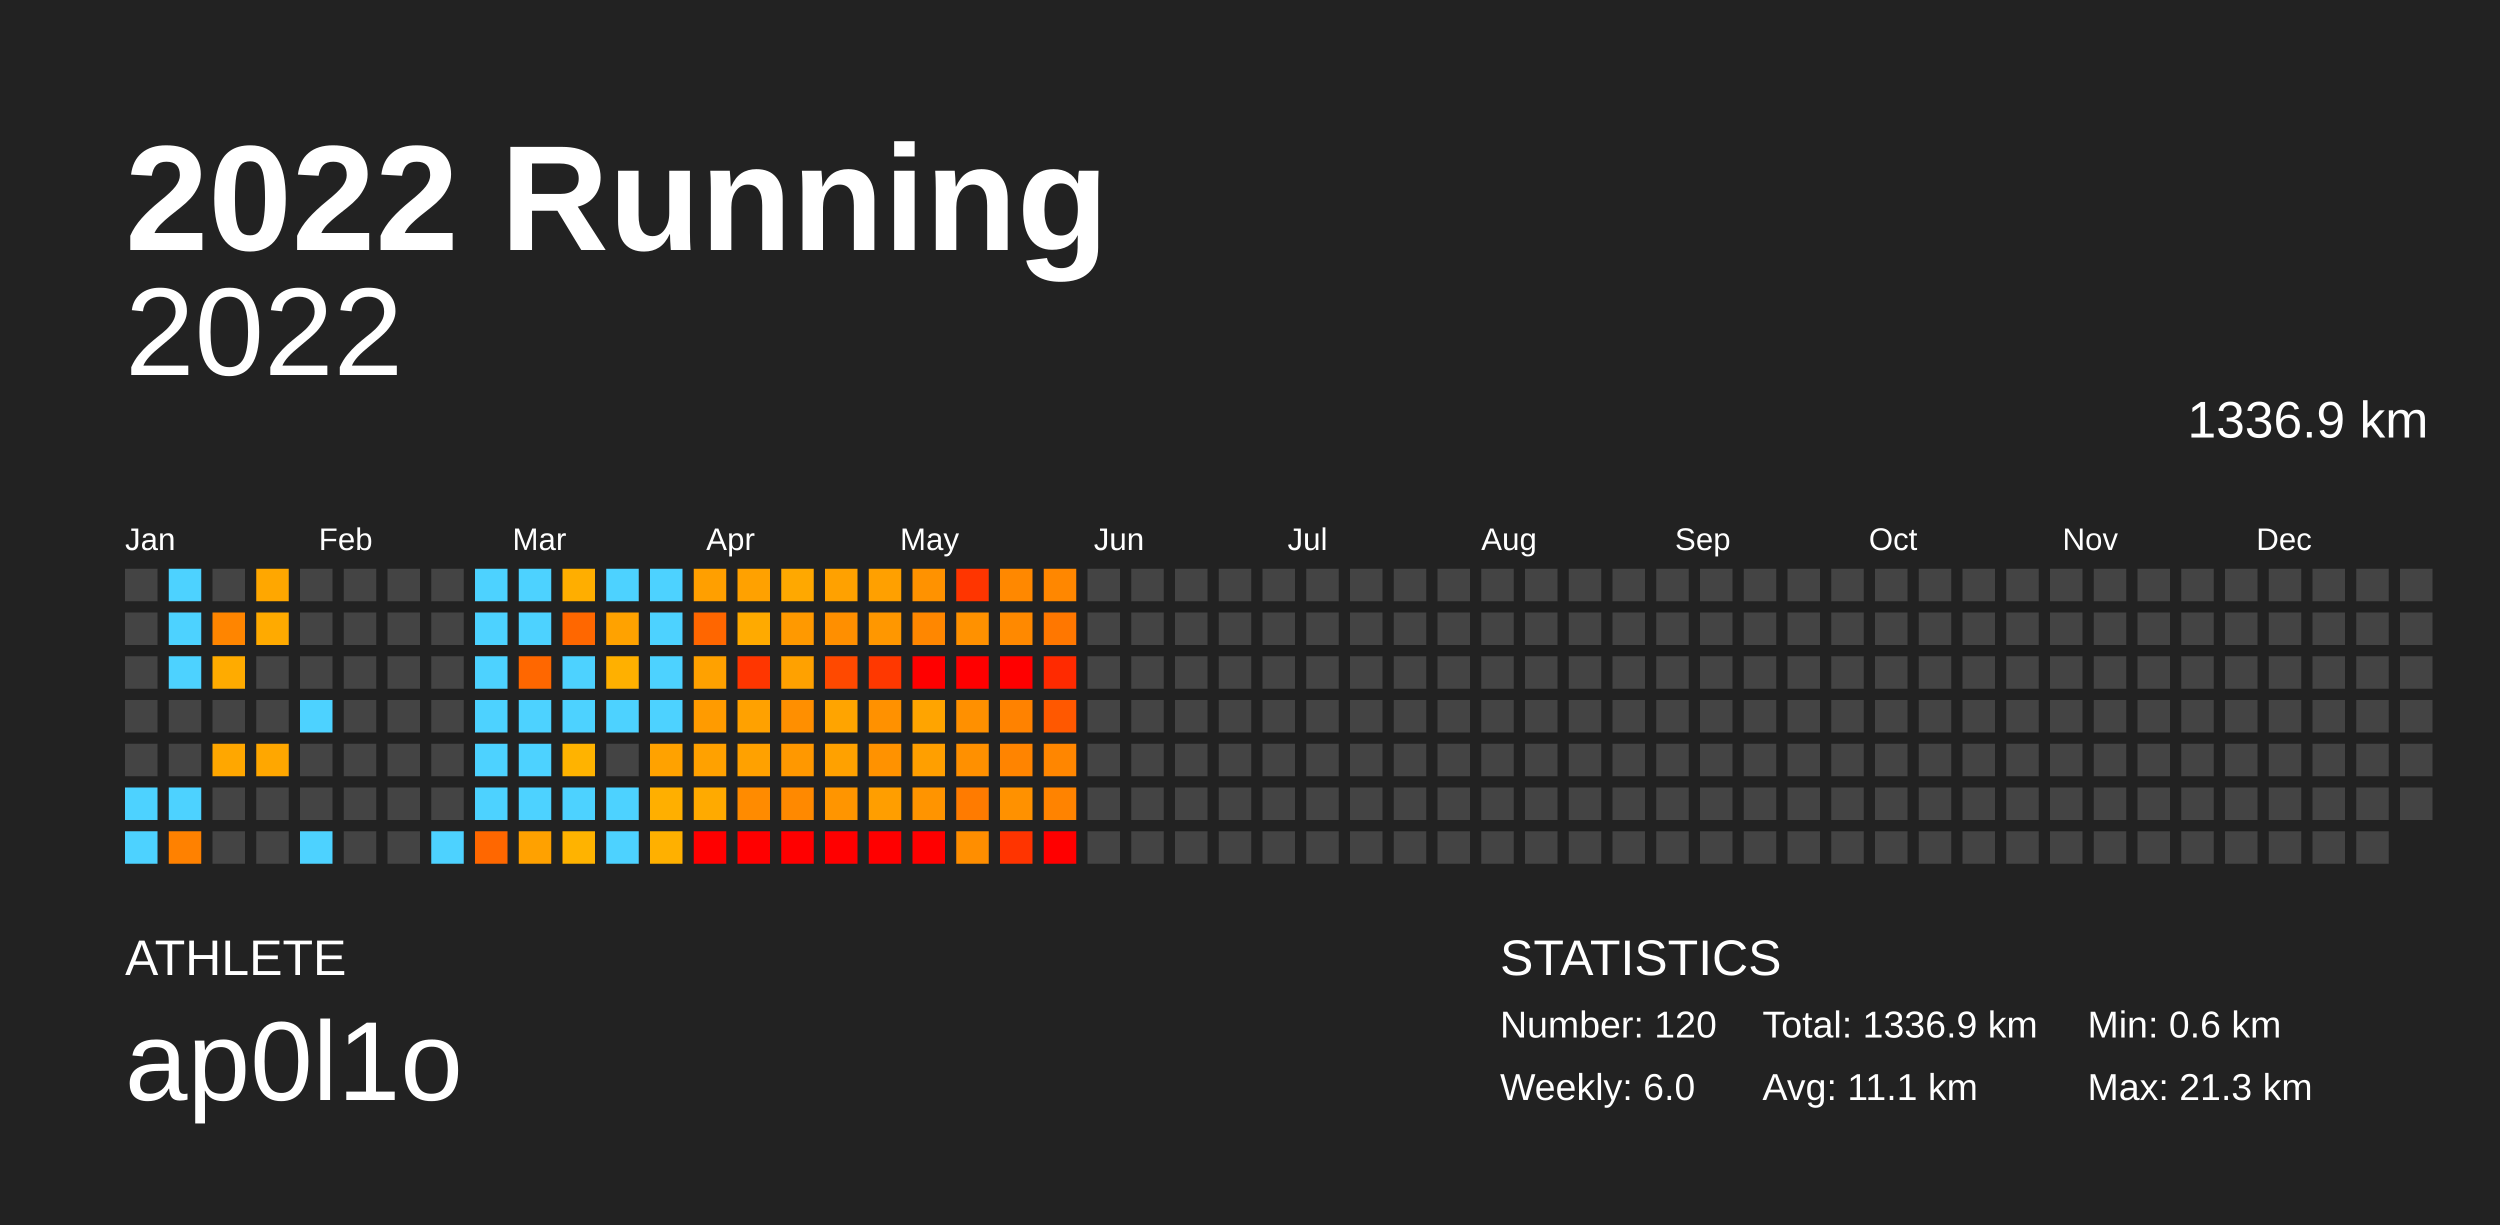
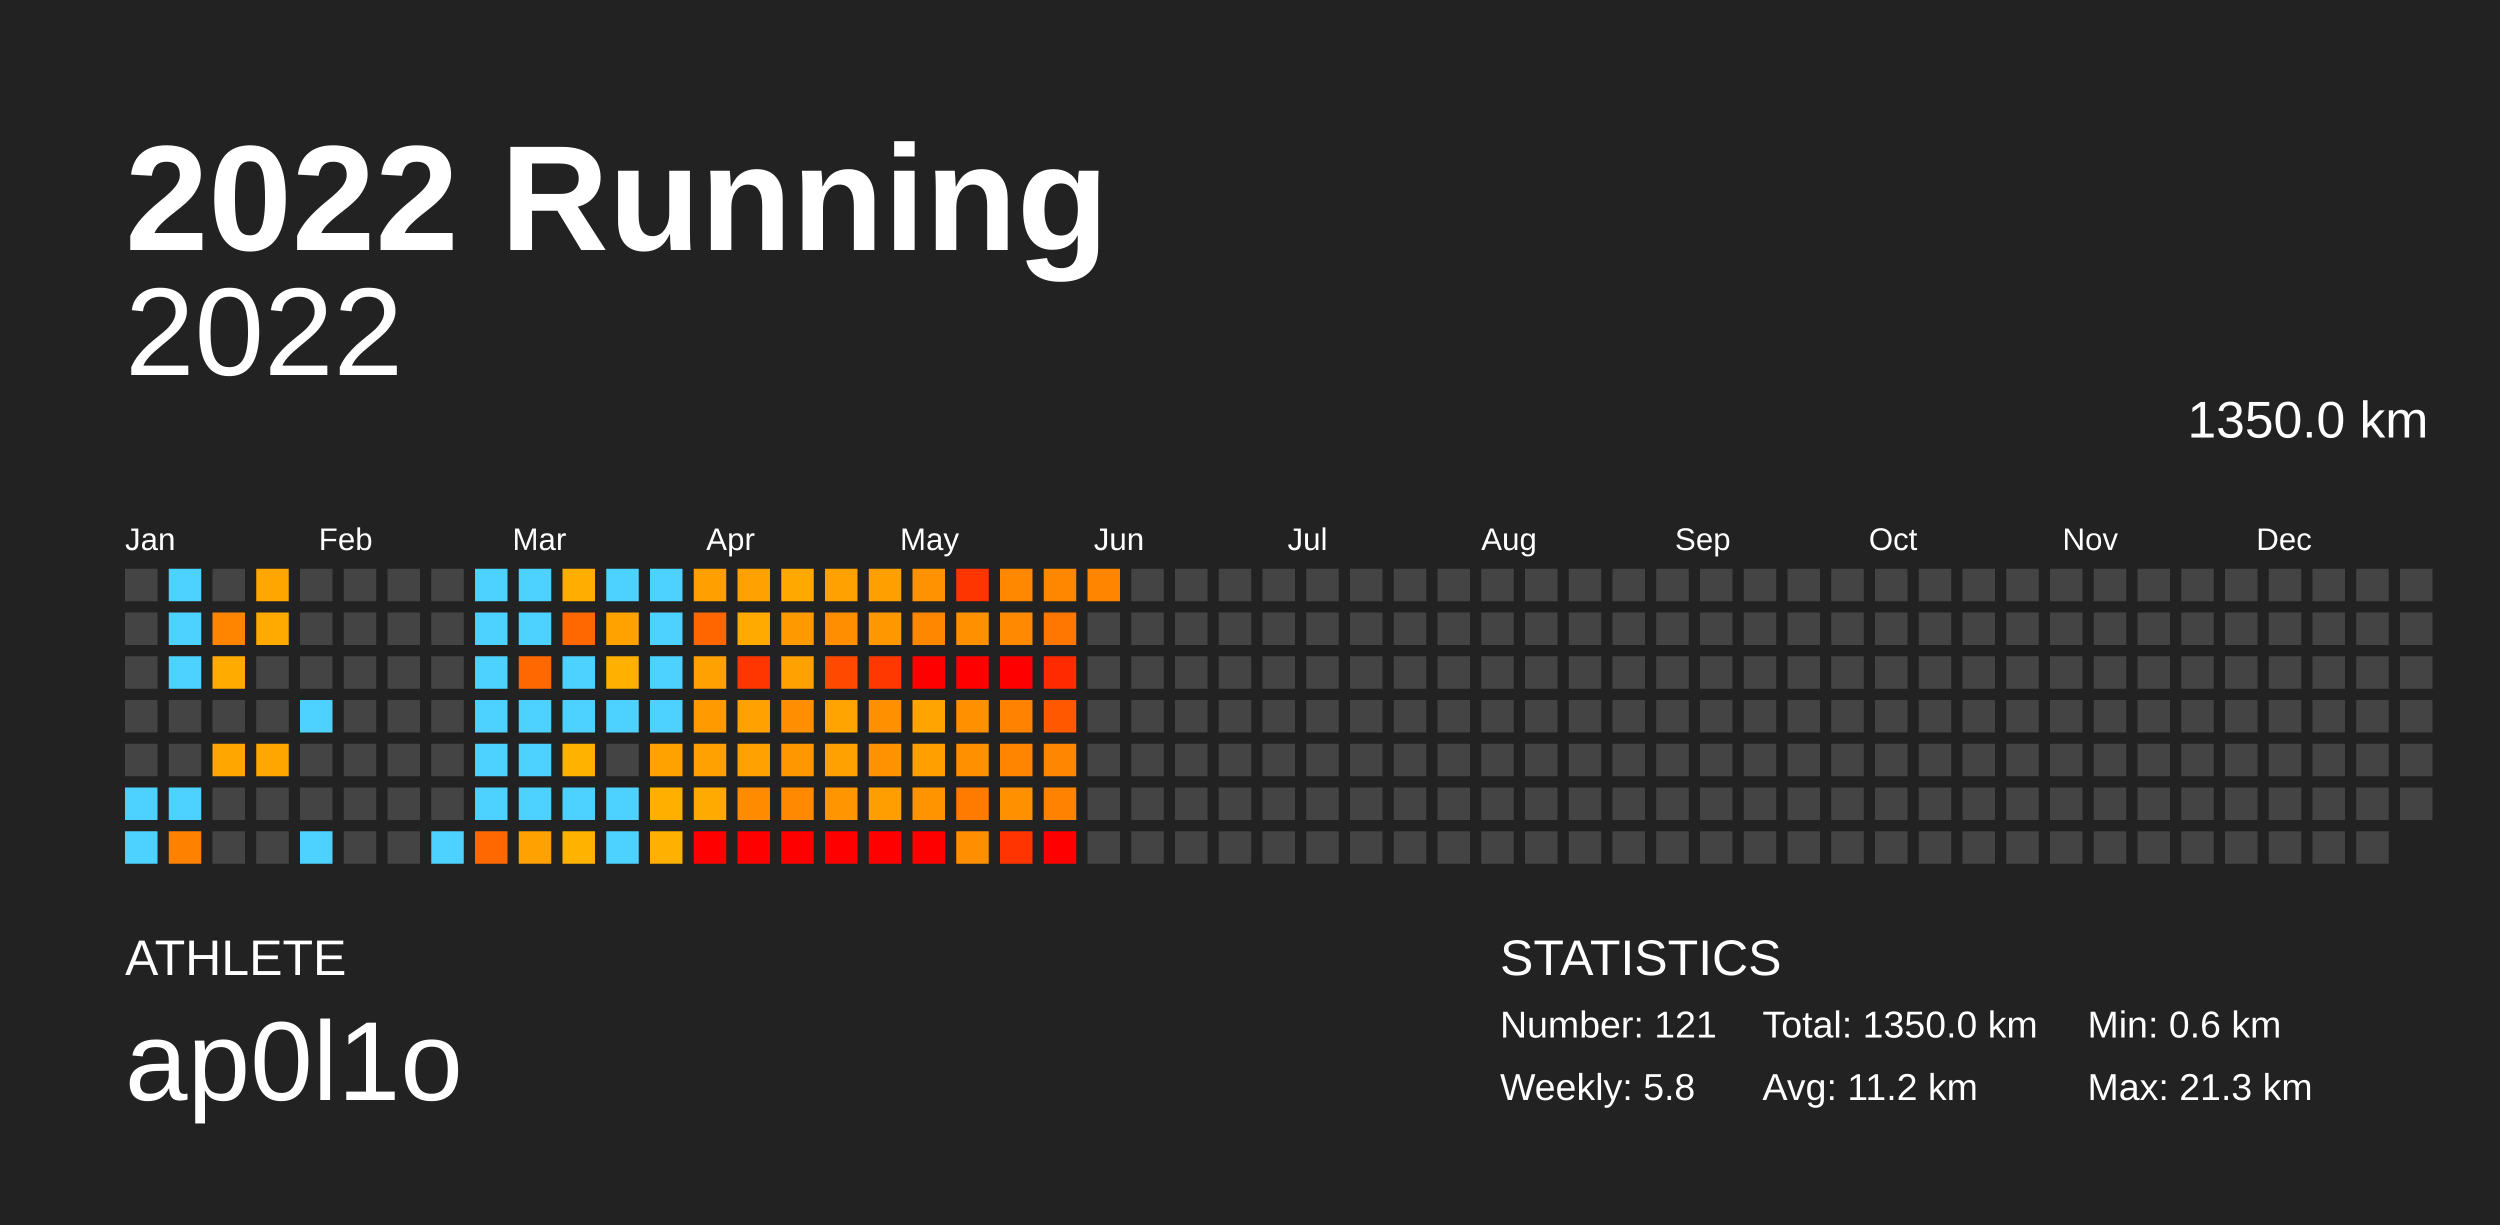
<svg xmlns="http://www.w3.org/2000/svg" baseProfile="full" height="98mm" version="1.1" viewBox="0,0,200,98" width="200mm">
  <defs />
  <rect fill="#222222" height="98" width="200" x="0" y="0" />
  <text fill="#FFFFFF" style="font-size:12px; font-family:Arial; font-weight:bold;" x="10" y="20">2022 Running</text>
  <text fill="#FFFFFF" style="font-size:4px; font-family:Arial" x="10" y="78">ATHLETE</text>
  <text fill="#FFFFFF" style="font-size:9px; font-family:Arial" x="10" y="88">ap0l1o</text>
  <text fill="#FFFFFF" style="font-size:4px; font-family:Arial" x="120" y="78">STATISTICS</text>
-   <text fill="#FFFFFF" style="font-size:3px; font-family:Arial" x="120" y="83">Number: 120</text>
-   <text fill="#FFFFFF" style="font-size:3px; font-family:Arial" x="120" y="88">Weekly: 6.0</text>
-   <text fill="#FFFFFF" style="font-size:3px; font-family:Arial" x="141" y="83">Total: 1336.9 km</text>
-   <text fill="#FFFFFF" style="font-size:3px; font-family:Arial" x="141" y="88">Avg: 11.1 km</text>
+   <text fill="#FFFFFF" style="font-size:3px; font-family:Arial" x="120" y="83">Number: 121</text>
+   <text fill="#FFFFFF" style="font-size:3px; font-family:Arial" x="120" y="88">Weekly: 5.8</text>
+   <text fill="#FFFFFF" style="font-size:3px; font-family:Arial" x="141" y="83">Total: 1350.0 km</text>
+   <text fill="#FFFFFF" style="font-size:3px; font-family:Arial" x="141" y="88">Avg: 11.2 km</text>
  <text fill="#FFFFFF" style="font-size:3px; font-family:Arial" x="167" y="83">Min: 0.6 km</text>
  <text fill="#FFFFFF" style="font-size:3px; font-family:Arial" x="167" y="88">Max: 21.3 km</text>
  <text alignment-baseline="hanging" fill="#FFFFFF" style="font-size:10.0px; font-family:Arial;" x="10" y="30">2022</text>
-   <text alignment-baseline="hanging" fill="#FFFFFF" style="font-size:4.125px; font-family:Arial;" x="175" y="35">1336.9 km</text>
+   <text alignment-baseline="hanging" fill="#FFFFFF" style="font-size:4.125px; font-family:Arial;" x="175" y="35">1350.0 km</text>
  <text fill="#FFFFFF" style="font-size:2.5px; font-family:Arial" x="10.0" y="44">Jan</text>
  <text fill="#FFFFFF" style="font-size:2.5px; font-family:Arial" x="25.5" y="44">Feb</text>
  <text fill="#FFFFFF" style="font-size:2.5px; font-family:Arial" x="41.0" y="44">Mar</text>
  <text fill="#FFFFFF" style="font-size:2.5px; font-family:Arial" x="56.5" y="44">Apr</text>
  <text fill="#FFFFFF" style="font-size:2.5px; font-family:Arial" x="72.0" y="44">May</text>
  <text fill="#FFFFFF" style="font-size:2.5px; font-family:Arial" x="87.5" y="44">Jun</text>
  <text fill="#FFFFFF" style="font-size:2.5px; font-family:Arial" x="103.0" y="44">Jul</text>
  <text fill="#FFFFFF" style="font-size:2.5px; font-family:Arial" x="118.5" y="44">Aug</text>
  <text fill="#FFFFFF" style="font-size:2.5px; font-family:Arial" x="134.0" y="44">Sep</text>
  <text fill="#FFFFFF" style="font-size:2.5px; font-family:Arial" x="149.5" y="44">Oct</text>
  <text fill="#FFFFFF" style="font-size:2.5px; font-family:Arial" x="165.0" y="44">Nov</text>
  <text fill="#FFFFFF" style="font-size:2.5px; font-family:Arial" x="180.5" y="44">Dec</text>
  <rect fill="#444444" height="2.6" width="2.6" x="10.0" y="45.5" />
  <rect fill="#444444" height="2.6" width="2.6" x="10.0" y="49.0" />
  <rect fill="#444444" height="2.6" width="2.6" x="10.0" y="52.5" />
  <rect fill="#444444" height="2.6" width="2.6" x="10.0" y="56.0" />
  <rect fill="#444444" height="2.6" width="2.6" x="10.0" y="59.5" />
  <rect fill="#4dd2ff" height="2.6" width="2.6" x="10.0" y="63.0" />
  <rect fill="#4dd2ff" height="2.6" width="2.6" x="10.0" y="66.5" />
  <rect fill="#4dd2ff" height="2.6" width="2.6" x="13.5" y="45.5" />
  <rect fill="#4dd2ff" height="2.6" width="2.6" x="13.5" y="49.0" />
  <rect fill="#4dd2ff" height="2.6" width="2.6" x="13.5" y="52.5" />
  <rect fill="#444444" height="2.6" width="2.6" x="13.5" y="56.0" />
  <rect fill="#444444" height="2.6" width="2.6" x="13.5" y="59.5" />
  <rect fill="#4dd2ff" height="2.6" width="2.6" x="13.5" y="63.0" />
  <rect fill="#ff8100" height="2.6" width="2.6" x="13.5" y="66.5" />
  <rect fill="#444444" height="2.6" width="2.6" x="17.0" y="45.5" />
  <rect fill="#ff8500" height="2.6" width="2.6" x="17.0" y="49.0" />
  <rect fill="#ffab00" height="2.6" width="2.6" x="17.0" y="52.5" />
  <rect fill="#444444" height="2.6" width="2.6" x="17.0" y="56.0" />
  <rect fill="#ffa700" height="2.6" width="2.6" x="17.0" y="59.5" />
  <rect fill="#444444" height="2.6" width="2.6" x="17.0" y="63.0" />
  <rect fill="#444444" height="2.6" width="2.6" x="17.0" y="66.5" />
  <rect fill="#ffa700" height="2.6" width="2.6" x="20.5" y="45.5" />
  <rect fill="#ffaa00" height="2.6" width="2.6" x="20.5" y="49.0" />
  <rect fill="#444444" height="2.6" width="2.6" x="20.5" y="52.5" />
  <rect fill="#444444" height="2.6" width="2.6" x="20.5" y="56.0" />
  <rect fill="#ffa700" height="2.6" width="2.6" x="20.5" y="59.5" />
  <rect fill="#444444" height="2.6" width="2.6" x="20.5" y="63.0" />
  <rect fill="#444444" height="2.6" width="2.6" x="20.5" y="66.5" />
  <rect fill="#444444" height="2.6" width="2.6" x="24.0" y="45.5" />
  <rect fill="#444444" height="2.6" width="2.6" x="24.0" y="49.0" />
  <rect fill="#444444" height="2.6" width="2.6" x="24.0" y="52.5" />
  <rect fill="#4dd2ff" height="2.6" width="2.6" x="24.0" y="56.0" />
  <rect fill="#444444" height="2.6" width="2.6" x="24.0" y="59.5" />
  <rect fill="#444444" height="2.6" width="2.6" x="24.0" y="63.0" />
  <rect fill="#4dd2ff" height="2.6" width="2.6" x="24.0" y="66.5" />
  <rect fill="#444444" height="2.6" width="2.6" x="27.5" y="45.5" />
  <rect fill="#444444" height="2.6" width="2.6" x="27.5" y="49.0" />
  <rect fill="#444444" height="2.6" width="2.6" x="27.5" y="52.5" />
  <rect fill="#444444" height="2.6" width="2.6" x="27.5" y="56.0" />
  <rect fill="#444444" height="2.6" width="2.6" x="27.5" y="59.5" />
  <rect fill="#444444" height="2.6" width="2.6" x="27.5" y="63.0" />
  <rect fill="#444444" height="2.6" width="2.6" x="27.5" y="66.5" />
  <rect fill="#444444" height="2.6" width="2.6" x="31.0" y="45.5" />
  <rect fill="#444444" height="2.6" width="2.6" x="31.0" y="49.0" />
  <rect fill="#444444" height="2.6" width="2.6" x="31.0" y="52.5" />
  <rect fill="#444444" height="2.6" width="2.6" x="31.0" y="56.0" />
  <rect fill="#444444" height="2.6" width="2.6" x="31.0" y="59.5" />
  <rect fill="#444444" height="2.6" width="2.6" x="31.0" y="63.0" />
  <rect fill="#444444" height="2.6" width="2.6" x="31.0" y="66.5" />
  <rect fill="#444444" height="2.6" width="2.6" x="34.5" y="45.5" />
  <rect fill="#444444" height="2.6" width="2.6" x="34.5" y="49.0" />
  <rect fill="#444444" height="2.6" width="2.6" x="34.5" y="52.5" />
  <rect fill="#444444" height="2.6" width="2.6" x="34.5" y="56.0" />
  <rect fill="#444444" height="2.6" width="2.6" x="34.5" y="59.5" />
  <rect fill="#444444" height="2.6" width="2.6" x="34.5" y="63.0" />
  <rect fill="#4dd2ff" height="2.6" width="2.6" x="34.5" y="66.5" />
  <rect fill="#4dd2ff" height="2.6" width="2.6" x="38.0" y="45.5" />
  <rect fill="#4dd2ff" height="2.6" width="2.6" x="38.0" y="49.0" />
  <rect fill="#4dd2ff" height="2.6" width="2.6" x="38.0" y="52.5" />
  <rect fill="#4dd2ff" height="2.6" width="2.6" x="38.0" y="56.0" />
  <rect fill="#4dd2ff" height="2.6" width="2.6" x="38.0" y="59.5" />
  <rect fill="#4dd2ff" height="2.6" width="2.6" x="38.0" y="63.0" />
  <rect fill="#ff6700" height="2.6" width="2.6" x="38.0" y="66.5" />
  <rect fill="#4dd2ff" height="2.6" width="2.6" x="41.5" y="45.5" />
  <rect fill="#4dd2ff" height="2.6" width="2.6" x="41.5" y="49.0" />
  <rect fill="#ff6700" height="2.6" width="2.6" x="41.5" y="52.5" />
  <rect fill="#4dd2ff" height="2.6" width="2.6" x="41.5" y="56.0" />
  <rect fill="#4dd2ff" height="2.6" width="2.6" x="41.5" y="59.5" />
  <rect fill="#4dd2ff" height="2.6" width="2.6" x="41.5" y="63.0" />
  <rect fill="#ffa100" height="2.6" width="2.6" x="41.5" y="66.5" />
  <rect fill="#ffae00" height="2.6" width="2.6" x="45.0" y="45.5" />
  <rect fill="#ff6700" height="2.6" width="2.6" x="45.0" y="49.0" />
  <rect fill="#4dd2ff" height="2.6" width="2.6" x="45.0" y="52.5" />
  <rect fill="#4dd2ff" height="2.6" width="2.6" x="45.0" y="56.0" />
  <rect fill="#ffb300" height="2.6" width="2.6" x="45.0" y="59.5" />
  <rect fill="#4dd2ff" height="2.6" width="2.6" x="45.0" y="63.0" />
  <rect fill="#ffb300" height="2.6" width="2.6" x="45.0" y="66.5" />
  <rect fill="#4dd2ff" height="2.6" width="2.6" x="48.5" y="45.5" />
  <rect fill="#ffa200" height="2.6" width="2.6" x="48.5" y="49.0" />
  <rect fill="#ffb000" height="2.6" width="2.6" x="48.5" y="52.5" />
  <rect fill="#4dd2ff" height="2.6" width="2.6" x="48.5" y="56.0" />
  <rect fill="#444444" height="2.6" width="2.6" x="48.5" y="59.5" />
  <rect fill="#4dd2ff" height="2.6" width="2.6" x="48.5" y="63.0" />
  <rect fill="#4dd2ff" height="2.6" width="2.6" x="48.5" y="66.5" />
  <rect fill="#4dd2ff" height="2.6" width="2.6" x="52.0" y="45.5" />
  <rect fill="#4dd2ff" height="2.6" width="2.6" x="52.0" y="49.0" />
  <rect fill="#4dd2ff" height="2.6" width="2.6" x="52.0" y="52.5" />
  <rect fill="#4dd2ff" height="2.6" width="2.6" x="52.0" y="56.0" />
  <rect fill="#ffa200" height="2.6" width="2.6" x="52.0" y="59.5" />
  <rect fill="#ffaf00" height="2.6" width="2.6" x="52.0" y="63.0" />
  <rect fill="#ffb000" height="2.6" width="2.6" x="52.0" y="66.5" />
  <rect fill="#ff9f00" height="2.6" width="2.6" x="55.5" y="45.5" />
  <rect fill="#ff6600" height="2.6" width="2.6" x="55.5" y="49.0" />
  <rect fill="#ffa100" height="2.6" width="2.6" x="55.5" y="52.5" />
  <rect fill="#ff9b00" height="2.6" width="2.6" x="55.5" y="56.0" />
  <rect fill="#ffa100" height="2.6" width="2.6" x="55.5" y="59.5" />
  <rect fill="#ffaa00" height="2.6" width="2.6" x="55.5" y="63.0" />
  <rect fill="red" height="2.6" width="2.6" x="55.5" y="66.5" />
  <rect fill="#ffa100" height="2.6" width="2.6" x="59.0" y="45.5" />
  <rect fill="#ffaa00" height="2.6" width="2.6" x="59.0" y="49.0" />
  <rect fill="#ff3600" height="2.6" width="2.6" x="59.0" y="52.5" />
  <rect fill="#ffa100" height="2.6" width="2.6" x="59.0" y="56.0" />
  <rect fill="#ffa100" height="2.6" width="2.6" x="59.0" y="59.5" />
  <rect fill="#ff8b00" height="2.6" width="2.6" x="59.0" y="63.0" />
  <rect fill="red" height="2.6" width="2.6" x="59.0" y="66.5" />
  <rect fill="#ffa800" height="2.6" width="2.6" x="62.5" y="45.5" />
  <rect fill="#ff9900" height="2.6" width="2.6" x="62.5" y="49.0" />
  <rect fill="#ffa100" height="2.6" width="2.6" x="62.5" y="52.5" />
  <rect fill="#ff8f00" height="2.6" width="2.6" x="62.5" y="56.0" />
  <rect fill="#ff9800" height="2.6" width="2.6" x="62.5" y="59.5" />
  <rect fill="#ff8900" height="2.6" width="2.6" x="62.5" y="63.0" />
  <rect fill="red" height="2.6" width="2.6" x="62.5" y="66.5" />
  <rect fill="#ffa100" height="2.6" width="2.6" x="66.0" y="45.5" />
  <rect fill="#ff8f00" height="2.6" width="2.6" x="66.0" y="49.0" />
  <rect fill="#ff4900" height="2.6" width="2.6" x="66.0" y="52.5" />
  <rect fill="#ffa400" height="2.6" width="2.6" x="66.0" y="56.0" />
  <rect fill="#ffa100" height="2.6" width="2.6" x="66.0" y="59.5" />
  <rect fill="#ff9500" height="2.6" width="2.6" x="66.0" y="63.0" />
  <rect fill="red" height="2.6" width="2.6" x="66.0" y="66.5" />
  <rect fill="#ffa000" height="2.6" width="2.6" x="69.5" y="45.5" />
  <rect fill="#ff9700" height="2.6" width="2.6" x="69.5" y="49.0" />
  <rect fill="#ff3800" height="2.6" width="2.6" x="69.5" y="52.5" />
  <rect fill="#ff9100" height="2.6" width="2.6" x="69.5" y="56.0" />
  <rect fill="#ff9200" height="2.6" width="2.6" x="69.5" y="59.5" />
  <rect fill="#ff9e00" height="2.6" width="2.6" x="69.5" y="63.0" />
  <rect fill="red" height="2.6" width="2.6" x="69.5" y="66.5" />
  <rect fill="#ff9200" height="2.6" width="2.6" x="73.0" y="45.5" />
  <rect fill="#ff8700" height="2.6" width="2.6" x="73.0" y="49.0" />
  <rect fill="red" height="2.6" width="2.6" x="73.0" y="52.5" />
  <rect fill="#ffa400" height="2.6" width="2.6" x="73.0" y="56.0" />
  <rect fill="#ff9f00" height="2.6" width="2.6" x="73.0" y="59.5" />
  <rect fill="#ff9400" height="2.6" width="2.6" x="73.0" y="63.0" />
  <rect fill="red" height="2.6" width="2.6" x="73.0" y="66.5" />
  <rect fill="#ff3500" height="2.6" width="2.6" x="76.5" y="45.5" />
  <rect fill="#ff9100" height="2.6" width="2.6" x="76.5" y="49.0" />
  <rect fill="red" height="2.6" width="2.6" x="76.5" y="52.5" />
  <rect fill="#ff9000" height="2.6" width="2.6" x="76.5" y="56.0" />
  <rect fill="#ff9000" height="2.6" width="2.6" x="76.5" y="59.5" />
  <rect fill="#ff7b00" height="2.6" width="2.6" x="76.5" y="63.0" />
  <rect fill="#ff8e00" height="2.6" width="2.6" x="76.5" y="66.5" />
  <rect fill="#ff8800" height="2.6" width="2.6" x="80.0" y="45.5" />
  <rect fill="#ff8900" height="2.6" width="2.6" x="80.0" y="49.0" />
  <rect fill="red" height="2.6" width="2.6" x="80.0" y="52.5" />
  <rect fill="#ff8200" height="2.6" width="2.6" x="80.0" y="56.0" />
  <rect fill="#ff8400" height="2.6" width="2.6" x="80.0" y="59.5" />
  <rect fill="#ff9100" height="2.6" width="2.6" x="80.0" y="63.0" />
  <rect fill="#ff3400" height="2.6" width="2.6" x="80.0" y="66.5" />
  <rect fill="#ff8700" height="2.6" width="2.6" x="83.5" y="45.5" />
  <rect fill="#ff7700" height="2.6" width="2.6" x="83.5" y="49.0" />
  <rect fill="#ff2a00" height="2.6" width="2.6" x="83.5" y="52.5" />
  <rect fill="#ff5800" height="2.6" width="2.6" x="83.5" y="56.0" />
  <rect fill="#ff8600" height="2.6" width="2.6" x="83.5" y="59.5" />
  <rect fill="#ff8300" height="2.6" width="2.6" x="83.5" y="63.0" />
  <rect fill="red" height="2.6" width="2.6" x="83.5" y="66.5" />
-   <rect fill="#444444" height="2.6" width="2.6" x="87.0" y="45.5" />
+   <rect fill="#ff8400" height="2.6" width="2.6" x="87.0" y="45.5" />
  <rect fill="#444444" height="2.6" width="2.6" x="87.0" y="49.0" />
  <rect fill="#444444" height="2.6" width="2.6" x="87.0" y="52.5" />
  <rect fill="#444444" height="2.6" width="2.6" x="87.0" y="56.0" />
  <rect fill="#444444" height="2.6" width="2.6" x="87.0" y="59.5" />
  <rect fill="#444444" height="2.6" width="2.6" x="87.0" y="63.0" />
  <rect fill="#444444" height="2.6" width="2.6" x="87.0" y="66.5" />
  <rect fill="#444444" height="2.6" width="2.6" x="90.5" y="45.5" />
  <rect fill="#444444" height="2.6" width="2.6" x="90.5" y="49.0" />
  <rect fill="#444444" height="2.6" width="2.6" x="90.5" y="52.5" />
  <rect fill="#444444" height="2.6" width="2.6" x="90.5" y="56.0" />
  <rect fill="#444444" height="2.6" width="2.6" x="90.5" y="59.5" />
  <rect fill="#444444" height="2.6" width="2.6" x="90.5" y="63.0" />
  <rect fill="#444444" height="2.6" width="2.6" x="90.5" y="66.5" />
  <rect fill="#444444" height="2.6" width="2.6" x="94.0" y="45.5" />
  <rect fill="#444444" height="2.6" width="2.6" x="94.0" y="49.0" />
  <rect fill="#444444" height="2.6" width="2.6" x="94.0" y="52.5" />
  <rect fill="#444444" height="2.6" width="2.6" x="94.0" y="56.0" />
  <rect fill="#444444" height="2.6" width="2.6" x="94.0" y="59.5" />
  <rect fill="#444444" height="2.6" width="2.6" x="94.0" y="63.0" />
  <rect fill="#444444" height="2.6" width="2.6" x="94.0" y="66.5" />
  <rect fill="#444444" height="2.6" width="2.6" x="97.5" y="45.5" />
  <rect fill="#444444" height="2.6" width="2.6" x="97.5" y="49.0" />
  <rect fill="#444444" height="2.6" width="2.6" x="97.5" y="52.5" />
  <rect fill="#444444" height="2.6" width="2.6" x="97.5" y="56.0" />
  <rect fill="#444444" height="2.6" width="2.6" x="97.5" y="59.5" />
  <rect fill="#444444" height="2.6" width="2.6" x="97.5" y="63.0" />
  <rect fill="#444444" height="2.6" width="2.6" x="97.5" y="66.5" />
  <rect fill="#444444" height="2.6" width="2.6" x="101.0" y="45.5" />
  <rect fill="#444444" height="2.6" width="2.6" x="101.0" y="49.0" />
  <rect fill="#444444" height="2.6" width="2.6" x="101.0" y="52.5" />
  <rect fill="#444444" height="2.6" width="2.6" x="101.0" y="56.0" />
  <rect fill="#444444" height="2.6" width="2.6" x="101.0" y="59.5" />
  <rect fill="#444444" height="2.6" width="2.6" x="101.0" y="63.0" />
  <rect fill="#444444" height="2.6" width="2.6" x="101.0" y="66.5" />
  <rect fill="#444444" height="2.6" width="2.6" x="104.5" y="45.5" />
  <rect fill="#444444" height="2.6" width="2.6" x="104.5" y="49.0" />
  <rect fill="#444444" height="2.6" width="2.6" x="104.5" y="52.5" />
  <rect fill="#444444" height="2.6" width="2.6" x="104.5" y="56.0" />
  <rect fill="#444444" height="2.6" width="2.6" x="104.5" y="59.5" />
  <rect fill="#444444" height="2.6" width="2.6" x="104.5" y="63.0" />
  <rect fill="#444444" height="2.6" width="2.6" x="104.5" y="66.5" />
  <rect fill="#444444" height="2.6" width="2.6" x="108.0" y="45.5" />
  <rect fill="#444444" height="2.6" width="2.6" x="108.0" y="49.0" />
  <rect fill="#444444" height="2.6" width="2.6" x="108.0" y="52.5" />
  <rect fill="#444444" height="2.6" width="2.6" x="108.0" y="56.0" />
  <rect fill="#444444" height="2.6" width="2.6" x="108.0" y="59.5" />
  <rect fill="#444444" height="2.6" width="2.6" x="108.0" y="63.0" />
  <rect fill="#444444" height="2.6" width="2.6" x="108.0" y="66.5" />
  <rect fill="#444444" height="2.6" width="2.6" x="111.5" y="45.5" />
  <rect fill="#444444" height="2.6" width="2.6" x="111.5" y="49.0" />
  <rect fill="#444444" height="2.6" width="2.6" x="111.5" y="52.5" />
  <rect fill="#444444" height="2.6" width="2.6" x="111.5" y="56.0" />
  <rect fill="#444444" height="2.6" width="2.6" x="111.5" y="59.5" />
  <rect fill="#444444" height="2.6" width="2.6" x="111.5" y="63.0" />
  <rect fill="#444444" height="2.6" width="2.6" x="111.5" y="66.5" />
  <rect fill="#444444" height="2.6" width="2.6" x="115.0" y="45.5" />
  <rect fill="#444444" height="2.6" width="2.6" x="115.0" y="49.0" />
  <rect fill="#444444" height="2.6" width="2.6" x="115.0" y="52.5" />
  <rect fill="#444444" height="2.6" width="2.6" x="115.0" y="56.0" />
  <rect fill="#444444" height="2.6" width="2.6" x="115.0" y="59.5" />
  <rect fill="#444444" height="2.6" width="2.6" x="115.0" y="63.0" />
  <rect fill="#444444" height="2.6" width="2.6" x="115.0" y="66.5" />
  <rect fill="#444444" height="2.6" width="2.6" x="118.5" y="45.5" />
  <rect fill="#444444" height="2.6" width="2.6" x="118.5" y="49.0" />
  <rect fill="#444444" height="2.6" width="2.6" x="118.5" y="52.5" />
  <rect fill="#444444" height="2.6" width="2.6" x="118.5" y="56.0" />
  <rect fill="#444444" height="2.6" width="2.6" x="118.5" y="59.5" />
  <rect fill="#444444" height="2.6" width="2.6" x="118.5" y="63.0" />
  <rect fill="#444444" height="2.6" width="2.6" x="118.5" y="66.5" />
  <rect fill="#444444" height="2.6" width="2.6" x="122.0" y="45.5" />
  <rect fill="#444444" height="2.6" width="2.6" x="122.0" y="49.0" />
  <rect fill="#444444" height="2.6" width="2.6" x="122.0" y="52.5" />
  <rect fill="#444444" height="2.6" width="2.6" x="122.0" y="56.0" />
  <rect fill="#444444" height="2.6" width="2.6" x="122.0" y="59.5" />
  <rect fill="#444444" height="2.6" width="2.6" x="122.0" y="63.0" />
  <rect fill="#444444" height="2.6" width="2.6" x="122.0" y="66.5" />
  <rect fill="#444444" height="2.6" width="2.6" x="125.5" y="45.5" />
  <rect fill="#444444" height="2.6" width="2.6" x="125.5" y="49.0" />
  <rect fill="#444444" height="2.6" width="2.6" x="125.5" y="52.5" />
  <rect fill="#444444" height="2.6" width="2.6" x="125.5" y="56.0" />
  <rect fill="#444444" height="2.6" width="2.6" x="125.5" y="59.5" />
  <rect fill="#444444" height="2.6" width="2.6" x="125.5" y="63.0" />
  <rect fill="#444444" height="2.6" width="2.6" x="125.5" y="66.5" />
  <rect fill="#444444" height="2.6" width="2.6" x="129.0" y="45.5" />
  <rect fill="#444444" height="2.6" width="2.6" x="129.0" y="49.0" />
  <rect fill="#444444" height="2.6" width="2.6" x="129.0" y="52.5" />
  <rect fill="#444444" height="2.6" width="2.6" x="129.0" y="56.0" />
  <rect fill="#444444" height="2.6" width="2.6" x="129.0" y="59.5" />
  <rect fill="#444444" height="2.6" width="2.6" x="129.0" y="63.0" />
  <rect fill="#444444" height="2.6" width="2.6" x="129.0" y="66.5" />
  <rect fill="#444444" height="2.6" width="2.6" x="132.5" y="45.5" />
  <rect fill="#444444" height="2.6" width="2.6" x="132.5" y="49.0" />
  <rect fill="#444444" height="2.6" width="2.6" x="132.5" y="52.5" />
  <rect fill="#444444" height="2.6" width="2.6" x="132.5" y="56.0" />
  <rect fill="#444444" height="2.6" width="2.6" x="132.5" y="59.5" />
  <rect fill="#444444" height="2.6" width="2.6" x="132.5" y="63.0" />
  <rect fill="#444444" height="2.6" width="2.6" x="132.5" y="66.5" />
  <rect fill="#444444" height="2.6" width="2.6" x="136.0" y="45.5" />
  <rect fill="#444444" height="2.6" width="2.6" x="136.0" y="49.0" />
  <rect fill="#444444" height="2.6" width="2.6" x="136.0" y="52.5" />
  <rect fill="#444444" height="2.6" width="2.6" x="136.0" y="56.0" />
  <rect fill="#444444" height="2.6" width="2.6" x="136.0" y="59.5" />
  <rect fill="#444444" height="2.6" width="2.6" x="136.0" y="63.0" />
  <rect fill="#444444" height="2.6" width="2.6" x="136.0" y="66.5" />
  <rect fill="#444444" height="2.6" width="2.6" x="139.5" y="45.5" />
  <rect fill="#444444" height="2.6" width="2.6" x="139.5" y="49.0" />
  <rect fill="#444444" height="2.6" width="2.6" x="139.5" y="52.5" />
  <rect fill="#444444" height="2.6" width="2.6" x="139.5" y="56.0" />
  <rect fill="#444444" height="2.6" width="2.6" x="139.5" y="59.5" />
  <rect fill="#444444" height="2.6" width="2.6" x="139.5" y="63.0" />
  <rect fill="#444444" height="2.6" width="2.6" x="139.5" y="66.5" />
  <rect fill="#444444" height="2.6" width="2.6" x="143.0" y="45.5" />
  <rect fill="#444444" height="2.6" width="2.6" x="143.0" y="49.0" />
  <rect fill="#444444" height="2.6" width="2.6" x="143.0" y="52.5" />
  <rect fill="#444444" height="2.6" width="2.6" x="143.0" y="56.0" />
  <rect fill="#444444" height="2.6" width="2.6" x="143.0" y="59.5" />
  <rect fill="#444444" height="2.6" width="2.6" x="143.0" y="63.0" />
  <rect fill="#444444" height="2.6" width="2.6" x="143.0" y="66.5" />
  <rect fill="#444444" height="2.6" width="2.6" x="146.5" y="45.5" />
  <rect fill="#444444" height="2.6" width="2.6" x="146.5" y="49.0" />
  <rect fill="#444444" height="2.6" width="2.6" x="146.5" y="52.5" />
  <rect fill="#444444" height="2.6" width="2.6" x="146.5" y="56.0" />
  <rect fill="#444444" height="2.6" width="2.6" x="146.5" y="59.5" />
  <rect fill="#444444" height="2.6" width="2.6" x="146.5" y="63.0" />
  <rect fill="#444444" height="2.6" width="2.6" x="146.5" y="66.5" />
  <rect fill="#444444" height="2.6" width="2.6" x="150.0" y="45.5" />
  <rect fill="#444444" height="2.6" width="2.6" x="150.0" y="49.0" />
  <rect fill="#444444" height="2.6" width="2.6" x="150.0" y="52.5" />
  <rect fill="#444444" height="2.6" width="2.6" x="150.0" y="56.0" />
  <rect fill="#444444" height="2.6" width="2.6" x="150.0" y="59.5" />
  <rect fill="#444444" height="2.6" width="2.6" x="150.0" y="63.0" />
  <rect fill="#444444" height="2.6" width="2.6" x="150.0" y="66.5" />
  <rect fill="#444444" height="2.6" width="2.6" x="153.5" y="45.5" />
  <rect fill="#444444" height="2.6" width="2.6" x="153.5" y="49.0" />
  <rect fill="#444444" height="2.6" width="2.6" x="153.5" y="52.5" />
  <rect fill="#444444" height="2.6" width="2.6" x="153.5" y="56.0" />
  <rect fill="#444444" height="2.6" width="2.6" x="153.5" y="59.5" />
  <rect fill="#444444" height="2.6" width="2.6" x="153.5" y="63.0" />
  <rect fill="#444444" height="2.6" width="2.6" x="153.5" y="66.5" />
  <rect fill="#444444" height="2.6" width="2.6" x="157.0" y="45.5" />
  <rect fill="#444444" height="2.6" width="2.6" x="157.0" y="49.0" />
  <rect fill="#444444" height="2.6" width="2.6" x="157.0" y="52.5" />
  <rect fill="#444444" height="2.6" width="2.6" x="157.0" y="56.0" />
  <rect fill="#444444" height="2.6" width="2.6" x="157.0" y="59.5" />
  <rect fill="#444444" height="2.6" width="2.6" x="157.0" y="63.0" />
  <rect fill="#444444" height="2.6" width="2.6" x="157.0" y="66.5" />
  <rect fill="#444444" height="2.6" width="2.6" x="160.5" y="45.5" />
  <rect fill="#444444" height="2.6" width="2.6" x="160.5" y="49.0" />
  <rect fill="#444444" height="2.6" width="2.6" x="160.5" y="52.5" />
  <rect fill="#444444" height="2.6" width="2.6" x="160.5" y="56.0" />
  <rect fill="#444444" height="2.6" width="2.6" x="160.5" y="59.5" />
  <rect fill="#444444" height="2.6" width="2.6" x="160.5" y="63.0" />
  <rect fill="#444444" height="2.6" width="2.6" x="160.5" y="66.5" />
  <rect fill="#444444" height="2.6" width="2.6" x="164.0" y="45.5" />
  <rect fill="#444444" height="2.6" width="2.6" x="164.0" y="49.0" />
  <rect fill="#444444" height="2.6" width="2.6" x="164.0" y="52.5" />
  <rect fill="#444444" height="2.6" width="2.6" x="164.0" y="56.0" />
  <rect fill="#444444" height="2.6" width="2.6" x="164.0" y="59.5" />
  <rect fill="#444444" height="2.6" width="2.6" x="164.0" y="63.0" />
  <rect fill="#444444" height="2.6" width="2.6" x="164.0" y="66.5" />
  <rect fill="#444444" height="2.6" width="2.6" x="167.5" y="45.5" />
  <rect fill="#444444" height="2.6" width="2.6" x="167.5" y="49.0" />
  <rect fill="#444444" height="2.6" width="2.6" x="167.5" y="52.5" />
  <rect fill="#444444" height="2.6" width="2.6" x="167.5" y="56.0" />
  <rect fill="#444444" height="2.6" width="2.6" x="167.5" y="59.5" />
  <rect fill="#444444" height="2.6" width="2.6" x="167.5" y="63.0" />
  <rect fill="#444444" height="2.6" width="2.6" x="167.5" y="66.5" />
  <rect fill="#444444" height="2.6" width="2.6" x="171.0" y="45.5" />
  <rect fill="#444444" height="2.6" width="2.6" x="171.0" y="49.0" />
  <rect fill="#444444" height="2.6" width="2.6" x="171.0" y="52.5" />
  <rect fill="#444444" height="2.6" width="2.6" x="171.0" y="56.0" />
  <rect fill="#444444" height="2.6" width="2.6" x="171.0" y="59.5" />
  <rect fill="#444444" height="2.6" width="2.6" x="171.0" y="63.0" />
  <rect fill="#444444" height="2.6" width="2.6" x="171.0" y="66.5" />
  <rect fill="#444444" height="2.6" width="2.6" x="174.5" y="45.5" />
  <rect fill="#444444" height="2.6" width="2.6" x="174.5" y="49.0" />
  <rect fill="#444444" height="2.6" width="2.6" x="174.5" y="52.5" />
  <rect fill="#444444" height="2.6" width="2.6" x="174.5" y="56.0" />
  <rect fill="#444444" height="2.6" width="2.6" x="174.5" y="59.5" />
  <rect fill="#444444" height="2.6" width="2.6" x="174.5" y="63.0" />
  <rect fill="#444444" height="2.6" width="2.6" x="174.5" y="66.5" />
  <rect fill="#444444" height="2.6" width="2.6" x="178.0" y="45.5" />
  <rect fill="#444444" height="2.6" width="2.6" x="178.0" y="49.0" />
  <rect fill="#444444" height="2.6" width="2.6" x="178.0" y="52.5" />
  <rect fill="#444444" height="2.6" width="2.6" x="178.0" y="56.0" />
  <rect fill="#444444" height="2.6" width="2.6" x="178.0" y="59.5" />
  <rect fill="#444444" height="2.6" width="2.6" x="178.0" y="63.0" />
  <rect fill="#444444" height="2.6" width="2.6" x="178.0" y="66.5" />
  <rect fill="#444444" height="2.6" width="2.6" x="181.5" y="45.5" />
  <rect fill="#444444" height="2.6" width="2.6" x="181.5" y="49.0" />
  <rect fill="#444444" height="2.6" width="2.6" x="181.5" y="52.5" />
  <rect fill="#444444" height="2.6" width="2.6" x="181.5" y="56.0" />
  <rect fill="#444444" height="2.6" width="2.6" x="181.5" y="59.5" />
  <rect fill="#444444" height="2.6" width="2.6" x="181.5" y="63.0" />
  <rect fill="#444444" height="2.6" width="2.6" x="181.5" y="66.5" />
  <rect fill="#444444" height="2.6" width="2.6" x="185.0" y="45.5" />
  <rect fill="#444444" height="2.6" width="2.6" x="185.0" y="49.0" />
  <rect fill="#444444" height="2.6" width="2.6" x="185.0" y="52.5" />
  <rect fill="#444444" height="2.6" width="2.6" x="185.0" y="56.0" />
  <rect fill="#444444" height="2.6" width="2.6" x="185.0" y="59.5" />
  <rect fill="#444444" height="2.6" width="2.6" x="185.0" y="63.0" />
  <rect fill="#444444" height="2.6" width="2.6" x="185.0" y="66.5" />
  <rect fill="#444444" height="2.6" width="2.6" x="188.5" y="45.5" />
  <rect fill="#444444" height="2.6" width="2.6" x="188.5" y="49.0" />
  <rect fill="#444444" height="2.6" width="2.6" x="188.5" y="52.5" />
  <rect fill="#444444" height="2.6" width="2.6" x="188.5" y="56.0" />
  <rect fill="#444444" height="2.6" width="2.6" x="188.5" y="59.5" />
  <rect fill="#444444" height="2.6" width="2.6" x="188.5" y="63.0" />
  <rect fill="#444444" height="2.6" width="2.6" x="188.5" y="66.5" />
  <rect fill="#444444" height="2.6" width="2.6" x="192.0" y="45.5" />
  <rect fill="#444444" height="2.6" width="2.6" x="192.0" y="49.0" />
  <rect fill="#444444" height="2.6" width="2.6" x="192.0" y="52.5" />
  <rect fill="#444444" height="2.6" width="2.6" x="192.0" y="56.0" />
  <rect fill="#444444" height="2.6" width="2.6" x="192.0" y="59.5" />
  <rect fill="#444444" height="2.6" width="2.6" x="192.0" y="63.0" />
</svg>
